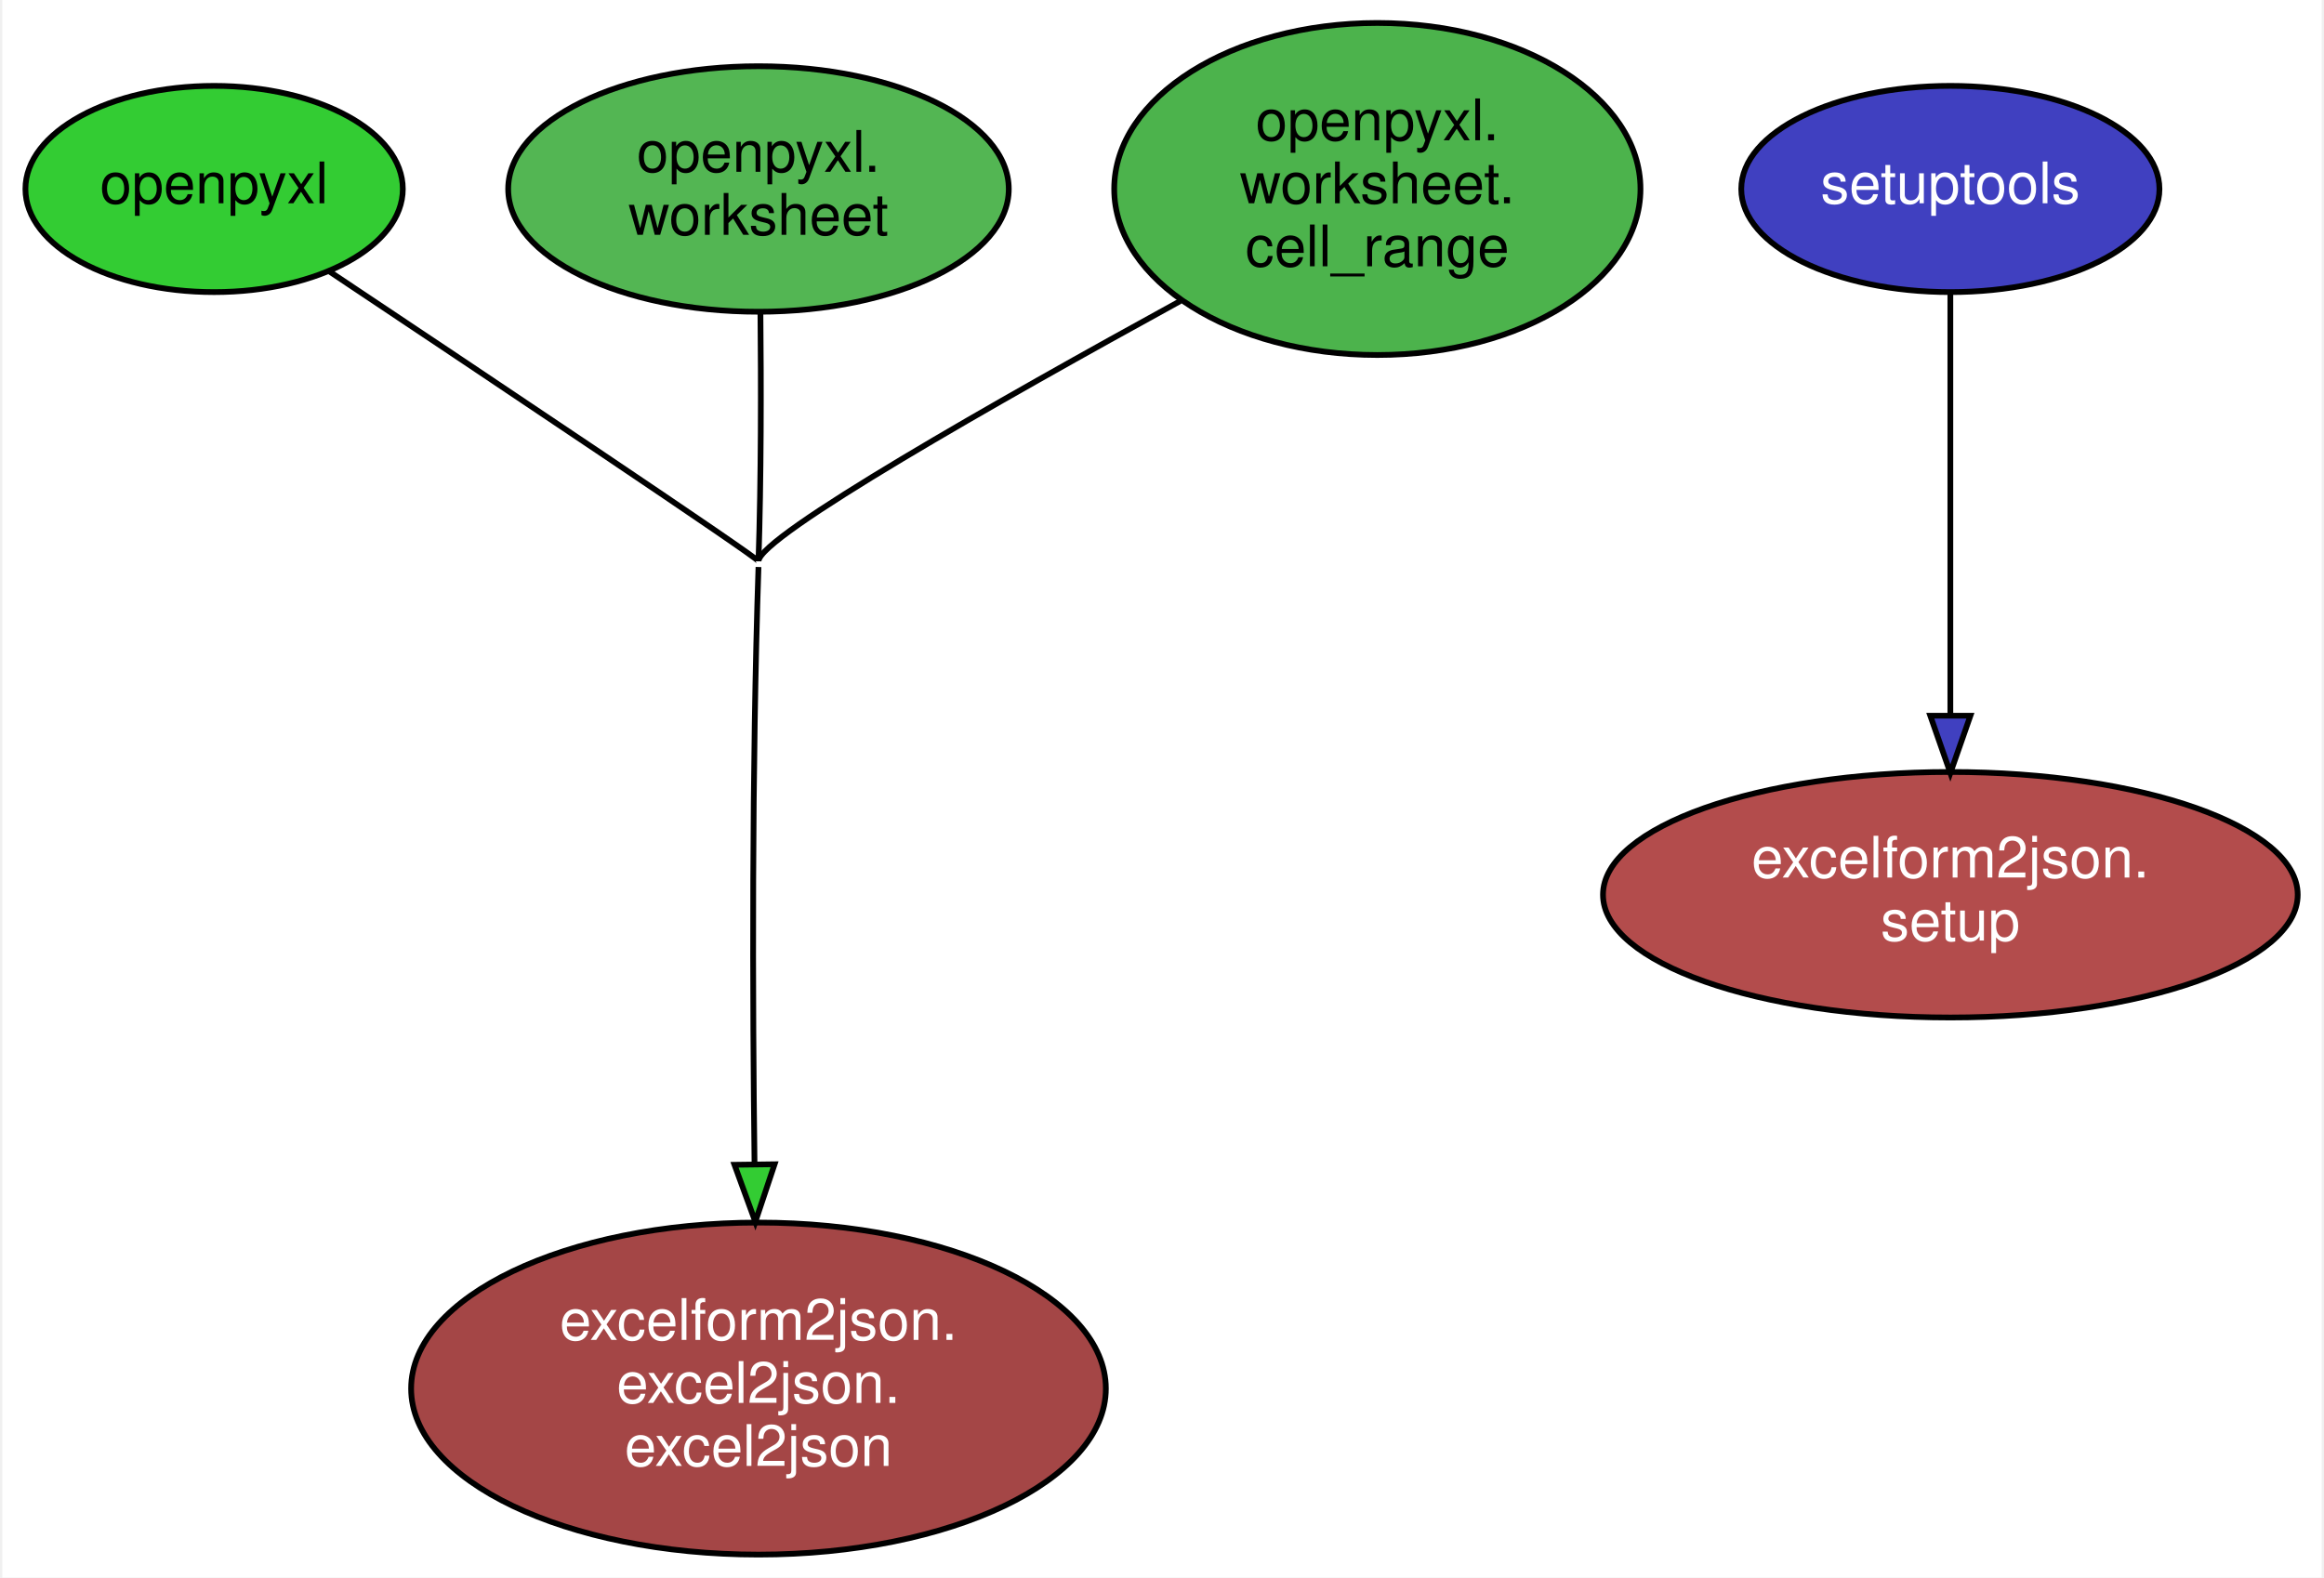
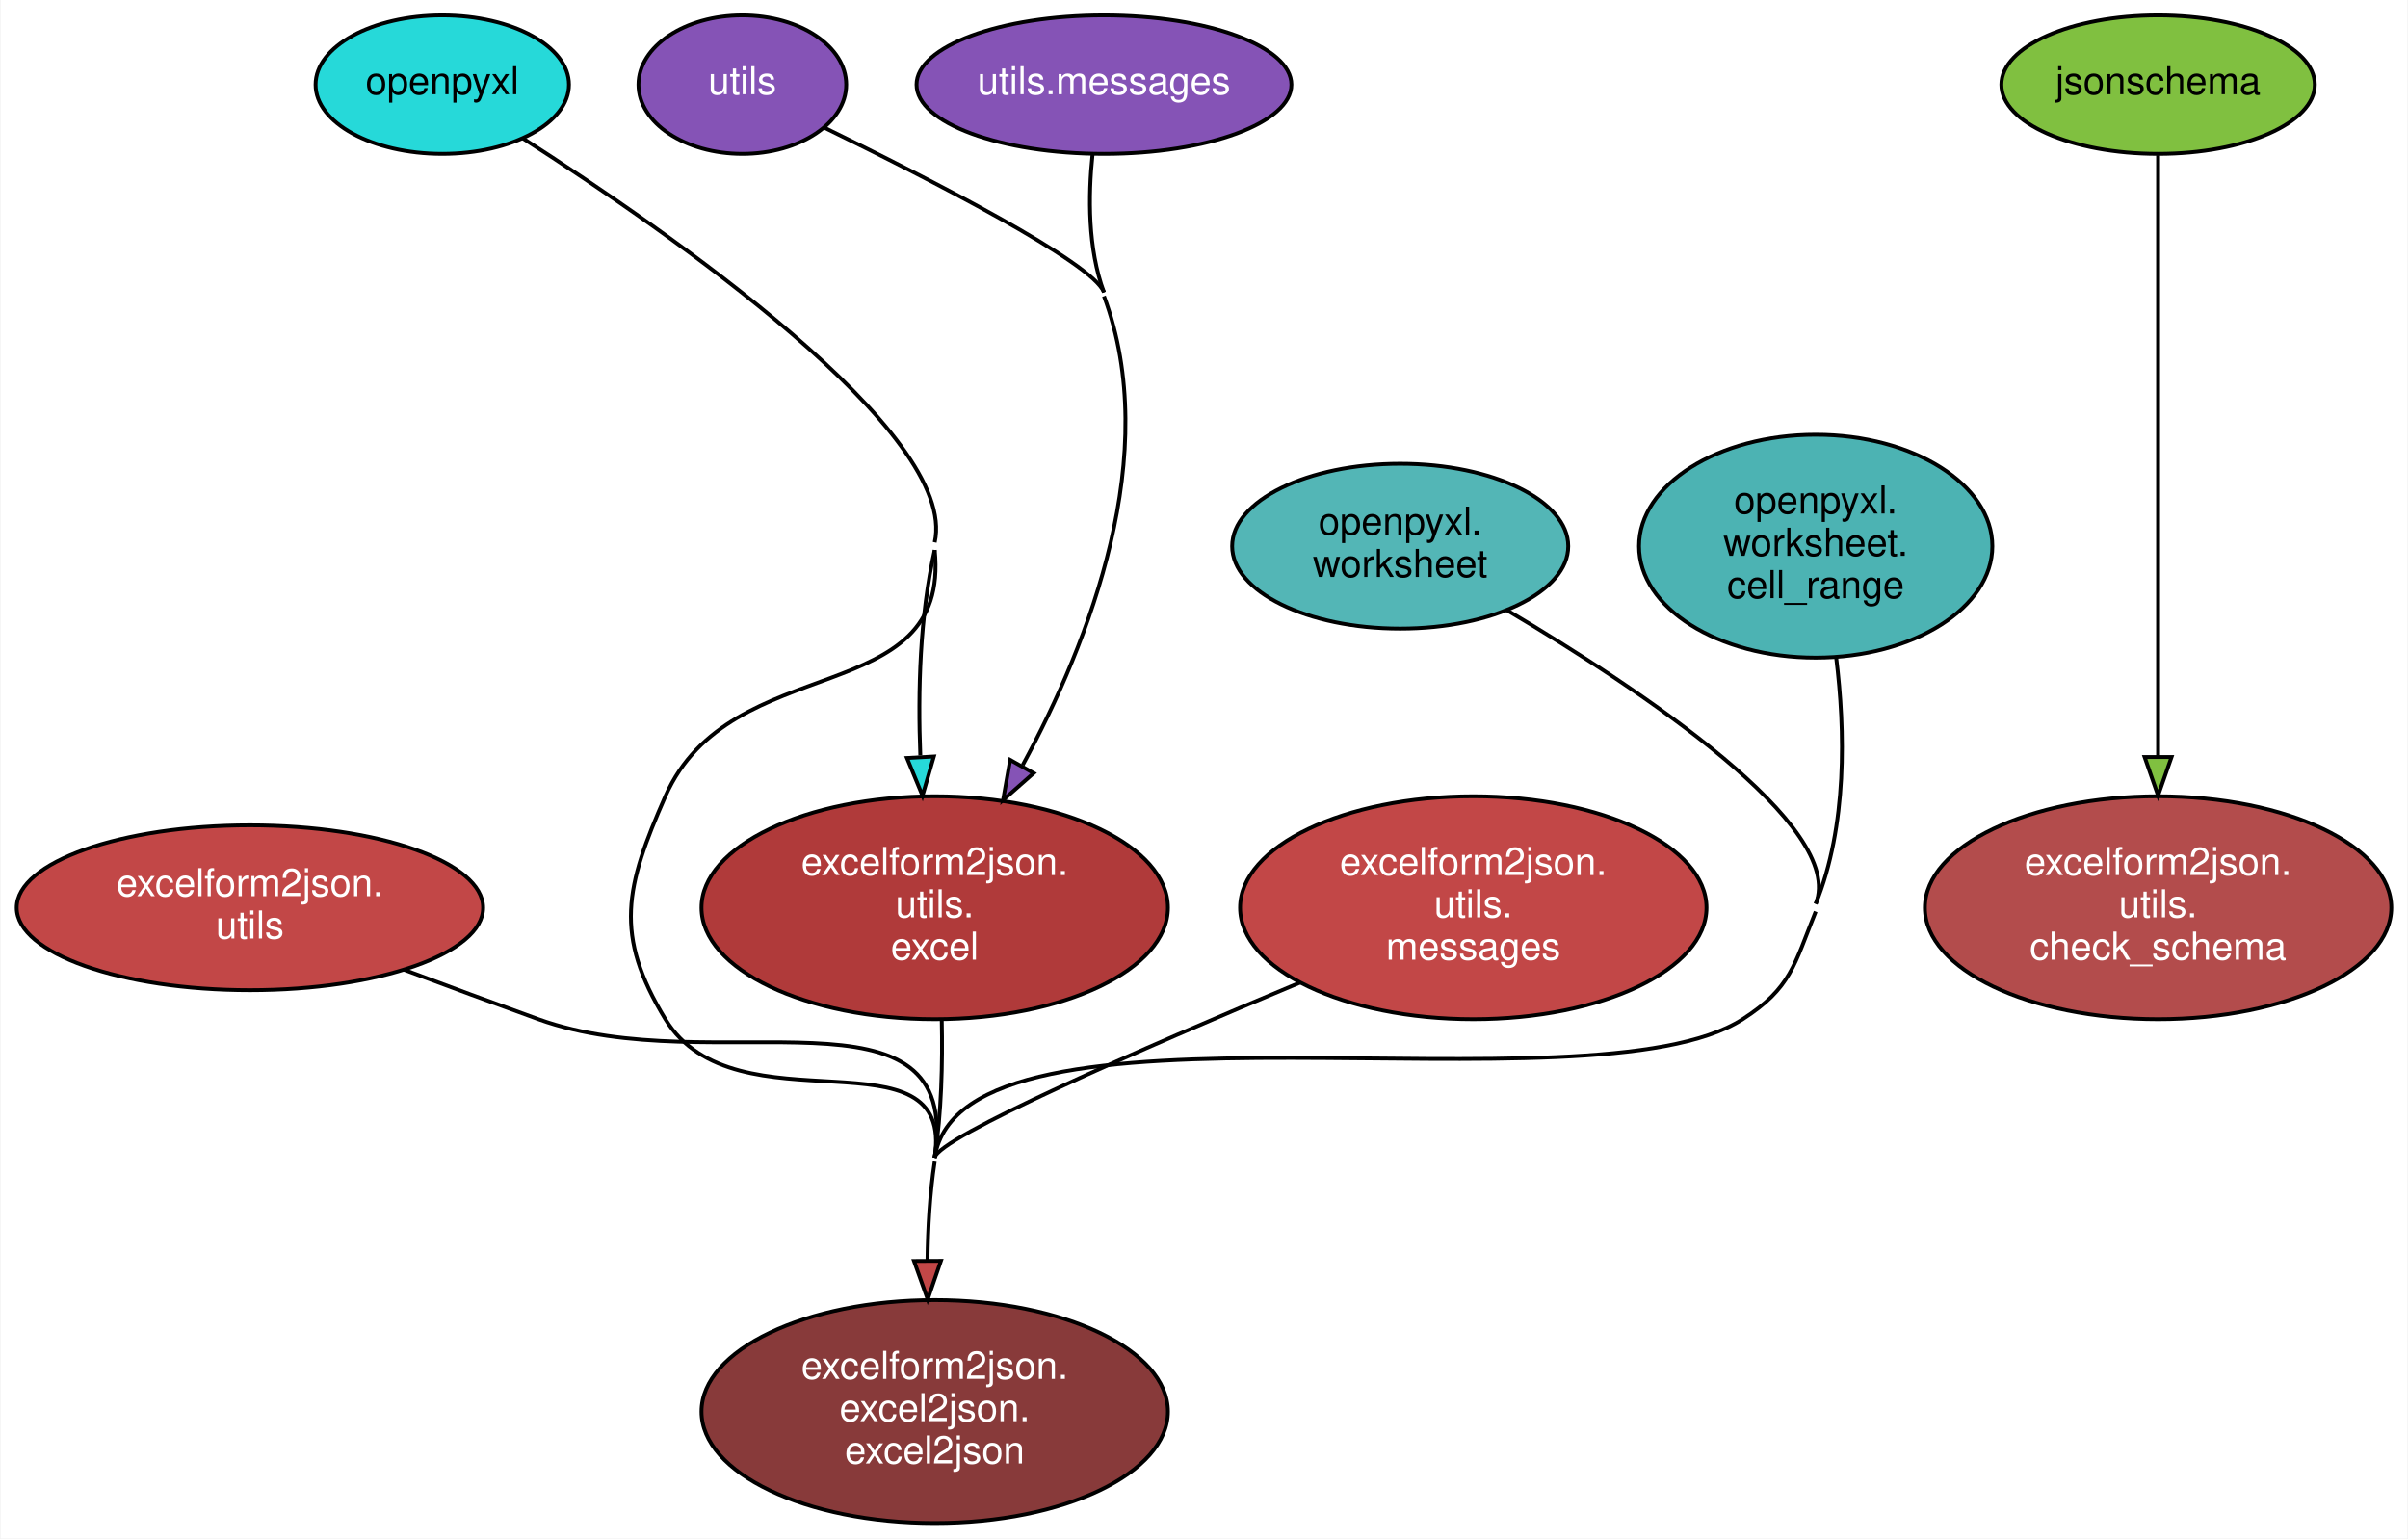
- <svg xmlns="http://www.w3.org/2000/svg" width="405pt" height="275pt" viewBox="0.00 0.00 404.78 275.39">
-   <g id="graph0" class="graph" transform="scale(1 1) rotate(0) translate(4 271.39)">
+ <svg xmlns="http://www.w3.org/2000/svg" width="626pt" height="400pt" viewBox="0.00 0.00 625.62 399.95">
+   <g id="graph0" class="graph" transform="scale(1 1) rotate(0) translate(4 395.95)">
    <style>.edge&gt;path:hover{stroke-width:8}</style>
-     <polygon fill="white" stroke="transparent" points="-4,4 -4,-271.39 400.78,-271.39 400.78,4 -4,4" />
+     <polygon fill="white" stroke="transparent" points="-4,4 -4,-395.95 621.62,-395.95 621.62,4 -4,4" />
    <g id="node1" class="node">
      <style>.edge&gt;path:hover{stroke-width:8}</style>
-       <ellipse fill="#a44646" stroke="black" cx="127.97" cy="-28.99" rx="60.62" ry="28.98" />
-       <text text-anchor="middle" x="127.97" y="-37.49" font-family="Helvetica,sans-Serif" font-size="10.00" fill="#ffffff">excelform2json.</text>
-       <text text-anchor="middle" x="127.97" y="-26.49" font-family="Helvetica,sans-Serif" font-size="10.00" fill="#ffffff">excel2json.</text>
-       <text text-anchor="middle" x="127.97" y="-15.49" font-family="Helvetica,sans-Serif" font-size="10.00" fill="#ffffff">excel2json</text>
+       <ellipse fill="#883a3a" stroke="black" cx="238.81" cy="-28.99" rx="60.62" ry="28.98" />
+       <text text-anchor="middle" x="238.81" y="-37.49" font-family="Helvetica,sans-Serif" font-size="10.00" fill="#ffffff">excelform2json.</text>
+       <text text-anchor="middle" x="238.81" y="-26.49" font-family="Helvetica,sans-Serif" font-size="10.00" fill="#ffffff">excel2json.</text>
+       <text text-anchor="middle" x="238.81" y="-15.49" font-family="Helvetica,sans-Serif" font-size="10.00" fill="#ffffff">excel2json</text>
    </g>
    <g id="node2" class="node">
      <style>.edge&gt;path:hover{stroke-width:8}</style>
-       <ellipse fill="#b34c4c" stroke="black" cx="335.97" cy="-115.2" rx="60.62" ry="21.43" />
-       <text text-anchor="middle" x="335.97" y="-118.2" font-family="Helvetica,sans-Serif" font-size="10.00" fill="#ffffff">excelform2json.</text>
-       <text text-anchor="middle" x="335.97" y="-107.2" font-family="Helvetica,sans-Serif" font-size="10.00" fill="#ffffff">setup</text>
+       <ellipse fill="#c24747" stroke="black" cx="60.81" cy="-159.97" rx="60.62" ry="21.43" />
+       <text text-anchor="middle" x="60.81" y="-162.97" font-family="Helvetica,sans-Serif" font-size="10.00" fill="#ffffff">excelform2json.</text>
+       <text text-anchor="middle" x="60.81" y="-151.97" font-family="Helvetica,sans-Serif" font-size="10.00" fill="#ffffff">utils</text>
+     </g>
+     <g id="edge1" class="edge">
+       <style>.edge&gt;path:hover{stroke-width:8}</style>
+       <path fill="none" stroke="black" d="M100.84,-143.86C112.13,-139.64 124.44,-135.09 135.81,-130.98 181.42,-114.5 246.11,-142.92 238.81,-94.98" />
+       <path fill="none" stroke="black" d="M238.81,-93.98C237.55,-85.71 237.03,-76.76 236.93,-68.25" />
+       <polygon fill="#c24747" stroke="black" points="240.43,-68.18 236.99,-58.16 233.43,-68.14 240.43,-68.18" />
    </g>
    <g id="node3" class="node">
      <style>.edge&gt;path:hover{stroke-width:8}</style>
-       <ellipse fill="#33cc33" stroke="black" cx="32.97" cy="-238.4" rx="32.93" ry="18" />
-       <text text-anchor="middle" x="32.97" y="-235.9" font-family="Helvetica,sans-Serif" font-size="10.00" fill="#000000">openpyxl</text>
-     </g>
-     <g id="edge1" class="edge">
-       <style>.edge&gt;path:hover{stroke-width:8}</style>
-       <path fill="none" stroke="black" d="M53.12,-223.98C81.01,-205.38 127.98,-173.97 127.97,-173.41" />
-       <path fill="none" stroke="black" d="M127.97,-172.41C126.8,-137.08 126.93,-96.81 127.28,-68.12" />
-       <polygon fill="#33cc33" stroke="black" points="130.78,-68.15 127.42,-58.1 123.78,-68.06 130.78,-68.15" />
+       <ellipse fill="#b34c4c" stroke="black" cx="556.81" cy="-159.97" rx="60.62" ry="28.98" />
+       <text text-anchor="middle" x="556.81" y="-168.47" font-family="Helvetica,sans-Serif" font-size="10.00" fill="#ffffff">excelform2json.</text>
+       <text text-anchor="middle" x="556.81" y="-157.47" font-family="Helvetica,sans-Serif" font-size="10.00" fill="#ffffff">utils.</text>
+       <text text-anchor="middle" x="556.81" y="-146.47" font-family="Helvetica,sans-Serif" font-size="10.00" fill="#ffffff">check_schema</text>
    </g>
    <g id="node4" class="node">
      <style>.edge&gt;path:hover{stroke-width:8}</style>
-       <ellipse fill="#53b653" stroke="black" cx="127.97" cy="-238.4" rx="43.68" ry="21.43" />
-       <text text-anchor="middle" x="127.97" y="-241.4" font-family="Helvetica,sans-Serif" font-size="10.00" fill="#000000">openpyxl.</text>
-       <text text-anchor="middle" x="127.97" y="-230.4" font-family="Helvetica,sans-Serif" font-size="10.00" fill="#000000">worksheet</text>
+       <ellipse fill="#b03a3a" stroke="black" cx="238.81" cy="-159.97" rx="60.62" ry="28.98" />
+       <text text-anchor="middle" x="238.81" y="-168.47" font-family="Helvetica,sans-Serif" font-size="10.00" fill="#ffffff">excelform2json.</text>
+       <text text-anchor="middle" x="238.81" y="-157.47" font-family="Helvetica,sans-Serif" font-size="10.00" fill="#ffffff">utils.</text>
+       <text text-anchor="middle" x="238.81" y="-146.47" font-family="Helvetica,sans-Serif" font-size="10.00" fill="#ffffff">excel</text>
    </g>
    <g id="edge2" class="edge">
      <style>.edge&gt;path:hover{stroke-width:8}</style>
-       <path fill="none" stroke="black" d="M128.31,-216.93C128.43,-204.37 128.45,-187.95 127.97,-173.41" />
+       <path fill="none" stroke="black" d="M240.64,-130.8C240.89,-119.6 240.58,-106.62 238.81,-94.98" />
    </g>
    <g id="node5" class="node">
      <style>.edge&gt;path:hover{stroke-width:8}</style>
-       <ellipse fill="#4cb34c" stroke="black" cx="235.97" cy="-238.4" rx="45.92" ry="28.98" />
-       <text text-anchor="middle" x="235.97" y="-246.9" font-family="Helvetica,sans-Serif" font-size="10.00" fill="#000000">openpyxl.</text>
-       <text text-anchor="middle" x="235.97" y="-235.9" font-family="Helvetica,sans-Serif" font-size="10.00" fill="#000000">worksheet.</text>
-       <text text-anchor="middle" x="235.97" y="-224.9" font-family="Helvetica,sans-Serif" font-size="10.00" fill="#000000">cell_range</text>
+       <ellipse fill="#c24747" stroke="black" cx="378.81" cy="-159.97" rx="60.62" ry="28.98" />
+       <text text-anchor="middle" x="378.81" y="-168.47" font-family="Helvetica,sans-Serif" font-size="10.00" fill="#ffffff">excelform2json.</text>
+       <text text-anchor="middle" x="378.81" y="-157.47" font-family="Helvetica,sans-Serif" font-size="10.00" fill="#ffffff">utils.</text>
+       <text text-anchor="middle" x="378.81" y="-146.47" font-family="Helvetica,sans-Serif" font-size="10.00" fill="#ffffff">messages</text>
    </g>
    <g id="edge3" class="edge">
      <style>.edge&gt;path:hover{stroke-width:8}</style>
-       <path fill="none" stroke="black" d="M201.56,-218.83C170,-201.52 128.11,-177.75 127.97,-173.41" />
+       <path fill="none" stroke="black" d="M333.7,-140.48C293.08,-123.5 239.61,-100.22 238.81,-94.98" />
    </g>
    <g id="node6" class="node">
      <style>.edge&gt;path:hover{stroke-width:8}</style>
-       <ellipse fill="#4040c0" stroke="black" cx="335.97" cy="-238.4" rx="36.49" ry="18" />
-       <text text-anchor="middle" x="335.97" y="-235.9" font-family="Helvetica,sans-Serif" font-size="10.00" fill="#ffffff">setuptools</text>
+       <ellipse fill="#80c040" stroke="black" cx="556.81" cy="-373.95" rx="40.74" ry="18" />
+       <text text-anchor="middle" x="556.81" y="-371.45" font-family="Helvetica,sans-Serif" font-size="10.00" fill="#000000">jsonschema</text>
    </g>
    <g id="edge4" class="edge">
      <style>.edge&gt;path:hover{stroke-width:8}</style>
-       <path fill="none" stroke="black" d="M335.97,-220.29C335.97,-201.17 335.97,-169.82 335.97,-146.52" />
-       <polygon fill="#4040c0" stroke="black" points="339.47,-146.45 335.97,-136.45 332.47,-146.45 339.47,-146.45" />
+       <path fill="none" stroke="black" d="M556.81,-355.6C556.81,-321.66 556.81,-245.75 556.81,-199.4" />
+       <polygon fill="#80c040" stroke="black" points="560.31,-199.14 556.81,-189.14 553.31,-199.14 560.31,-199.14" />
+     </g>
+     <g id="node7" class="node">
+       <style>.edge&gt;path:hover{stroke-width:8}</style>
+       <ellipse fill="#26d9d9" stroke="black" cx="110.81" cy="-373.95" rx="32.93" ry="18" />
+       <text text-anchor="middle" x="110.81" y="-371.45" font-family="Helvetica,sans-Serif" font-size="10.00" fill="#000000">openpyxl</text>
+     </g>
+     <g id="edge5" class="edge">
+       <style>.edge&gt;path:hover{stroke-width:8}</style>
+       <path fill="none" stroke="black" d="M131.71,-360.01C169.6,-335.75 245.19,-283.34 238.81,-254.96" />
+       <path fill="none" stroke="black" d="M238.81,-252.96C243.02,-211.02 185.81,-227.54 168.81,-188.97 158.42,-165.38 155.39,-152.98 168.81,-130.98 187.03,-101.12 244.07,-129.57 238.81,-94.98" />
+     </g>
+     <g id="edge6" class="edge">
+       <style>.edge&gt;path:hover{stroke-width:8}</style>
+       <path fill="none" stroke="black" d="M238.81,-252.96C234.93,-235.7 234.41,-216.16 235.07,-199.55" />
+       <polygon fill="#26d9d9" stroke="black" points="238.59,-199.28 235.64,-189.1 231.6,-198.89 238.59,-199.28" />
+     </g>
+     <g id="node8" class="node">
+       <style>.edge&gt;path:hover{stroke-width:8}</style>
+       <ellipse fill="#53b6b6" stroke="black" cx="359.81" cy="-253.96" rx="43.68" ry="21.43" />
+       <text text-anchor="middle" x="359.81" y="-256.96" font-family="Helvetica,sans-Serif" font-size="10.00" fill="#000000">openpyxl.</text>
+       <text text-anchor="middle" x="359.81" y="-245.96" font-family="Helvetica,sans-Serif" font-size="10.00" fill="#000000">worksheet</text>
+     </g>
+     <g id="edge7" class="edge">
+       <style>.edge&gt;path:hover{stroke-width:8}</style>
+       <path fill="none" stroke="black" d="M387.54,-237.33C422.16,-216.8 475.93,-181 467.81,-160.97" />
+       <path fill="none" stroke="black" d="M467.81,-158.97C462.16,-145.04 461.45,-139.12 448.81,-130.98 409,-105.35 245.93,-141.79 238.81,-94.98" />
+     </g>
+     <g id="node9" class="node">
+       <style>.edge&gt;path:hover{stroke-width:8}</style>
+       <ellipse fill="#4cb3b3" stroke="black" cx="467.81" cy="-253.96" rx="45.92" ry="28.98" />
+       <text text-anchor="middle" x="467.81" y="-262.46" font-family="Helvetica,sans-Serif" font-size="10.00" fill="#000000">openpyxl.</text>
+       <text text-anchor="middle" x="467.81" y="-251.46" font-family="Helvetica,sans-Serif" font-size="10.00" fill="#000000">worksheet.</text>
+       <text text-anchor="middle" x="467.81" y="-240.46" font-family="Helvetica,sans-Serif" font-size="10.00" fill="#000000">cell_range</text>
+     </g>
+     <g id="edge8" class="edge">
+       <style>.edge&gt;path:hover{stroke-width:8}</style>
+       <path fill="none" stroke="black" d="M473.14,-224.95C475.46,-206.17 476.04,-181.25 467.81,-160.97" />
+     </g>
+     <g id="node10" class="node">
+       <style>.edge&gt;path:hover{stroke-width:8}</style>
+       <ellipse fill="#8553b6" stroke="black" cx="188.81" cy="-373.95" rx="27" ry="18" />
+       <text text-anchor="middle" x="188.81" y="-371.45" font-family="Helvetica,sans-Serif" font-size="10.00" fill="#ffffff">utils</text>
+     </g>
+     <g id="edge9" class="edge">
+       <style>.edge&gt;path:hover{stroke-width:8}</style>
+       <path fill="none" stroke="black" d="M282.81,-318.95C298.02,-278.02 279.22,-229.44 261.69,-197.06" />
+       <polygon fill="#8553b6" stroke="black" points="264.53,-194.96 256.58,-187.96 258.43,-198.4 264.53,-194.96" />
+       <path fill="none" stroke="black" d="M210.25,-362.7C237.12,-349.59 280.01,-327.65 282.81,-319.95" />
+     </g>
+     <g id="node11" class="node">
+       <style>.edge&gt;path:hover{stroke-width:8}</style>
+       <ellipse fill="#8553b6" stroke="black" cx="282.81" cy="-373.95" rx="48.72" ry="18" />
+       <text text-anchor="middle" x="282.81" y="-371.45" font-family="Helvetica,sans-Serif" font-size="10.00" fill="#ffffff">utils.messages</text>
+     </g>
+     <g id="edge10" class="edge">
+       <style>.edge&gt;path:hover{stroke-width:8}</style>
+       <path fill="none" stroke="black" d="M279.83,-355.7C278.71,-345.07 278.58,-331.33 282.81,-319.95" />
    </g>
  </g>
</svg>
